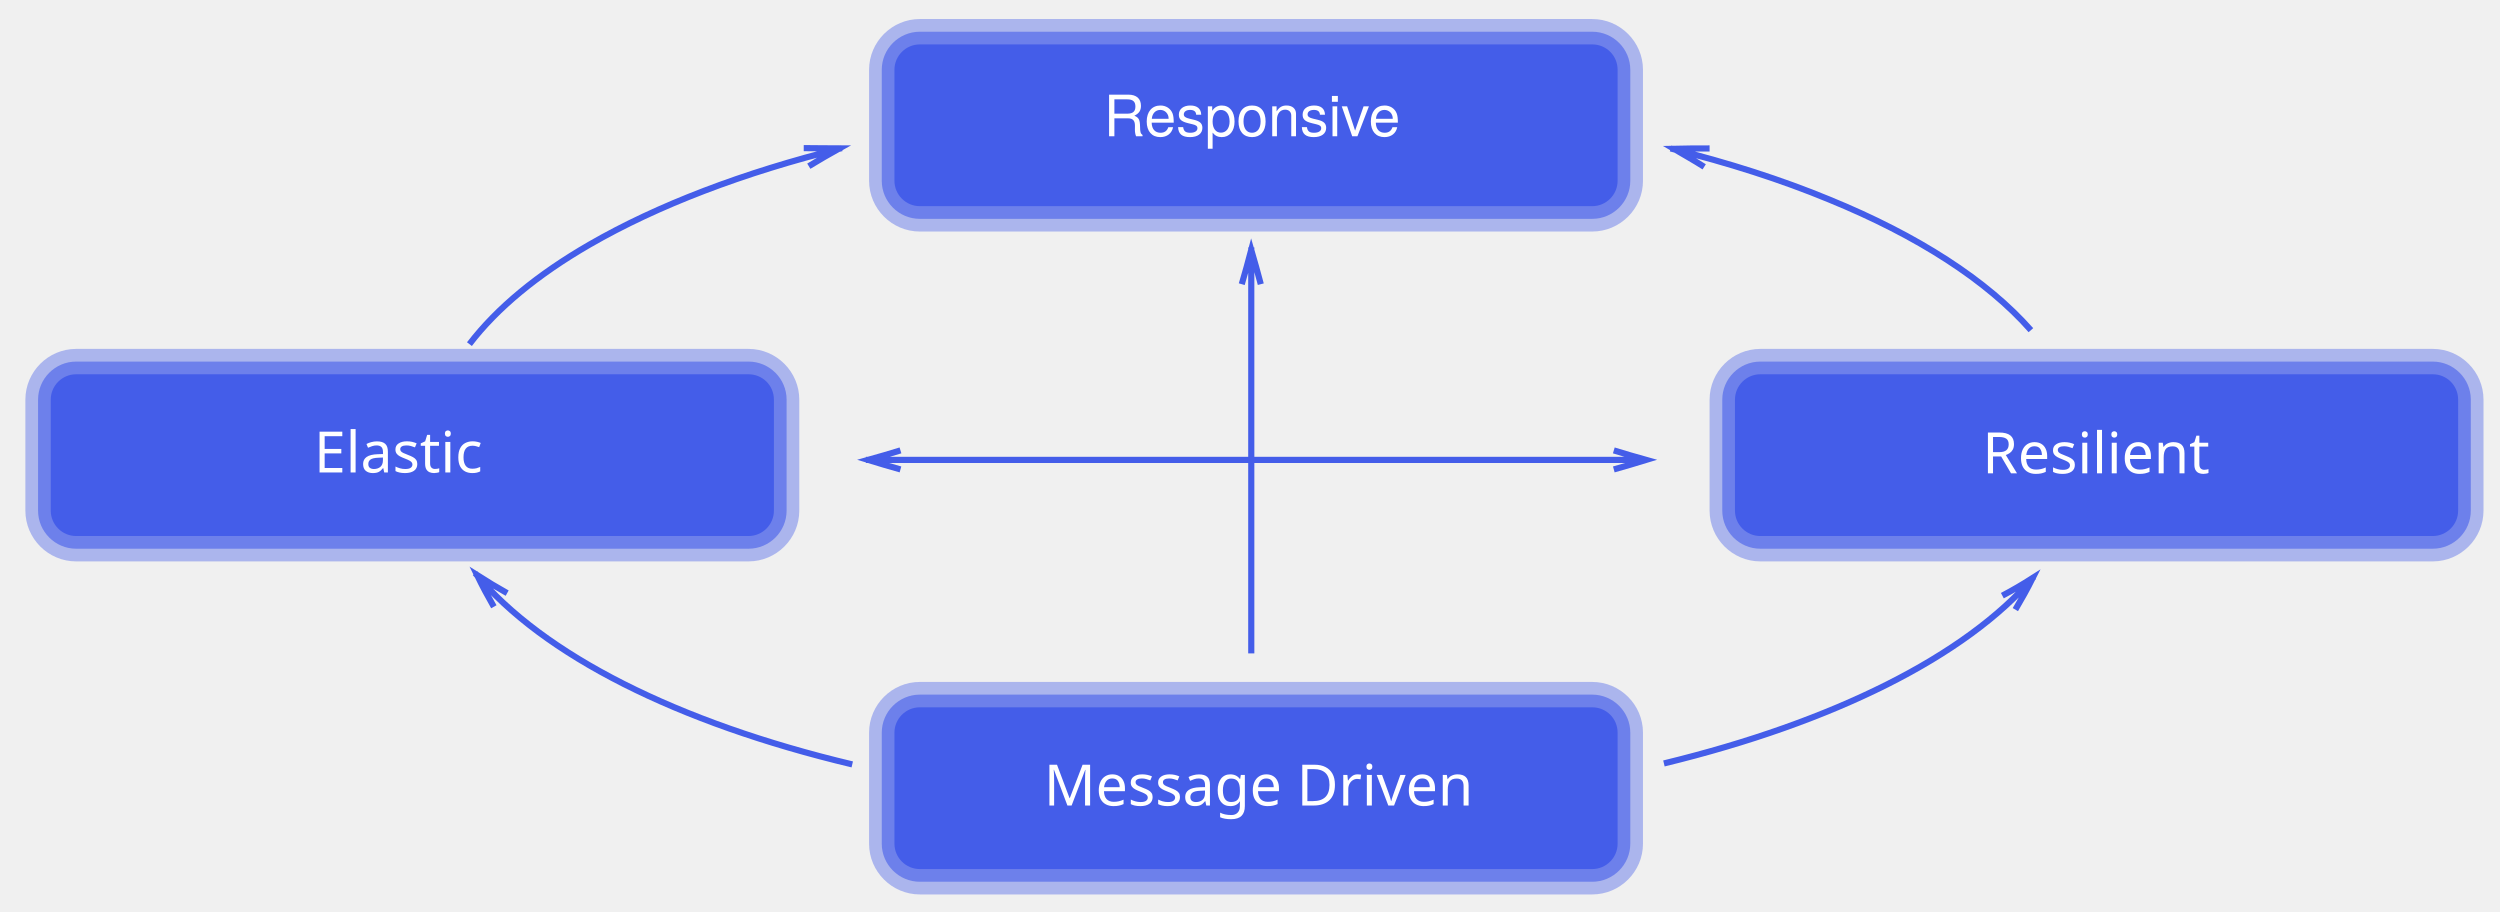
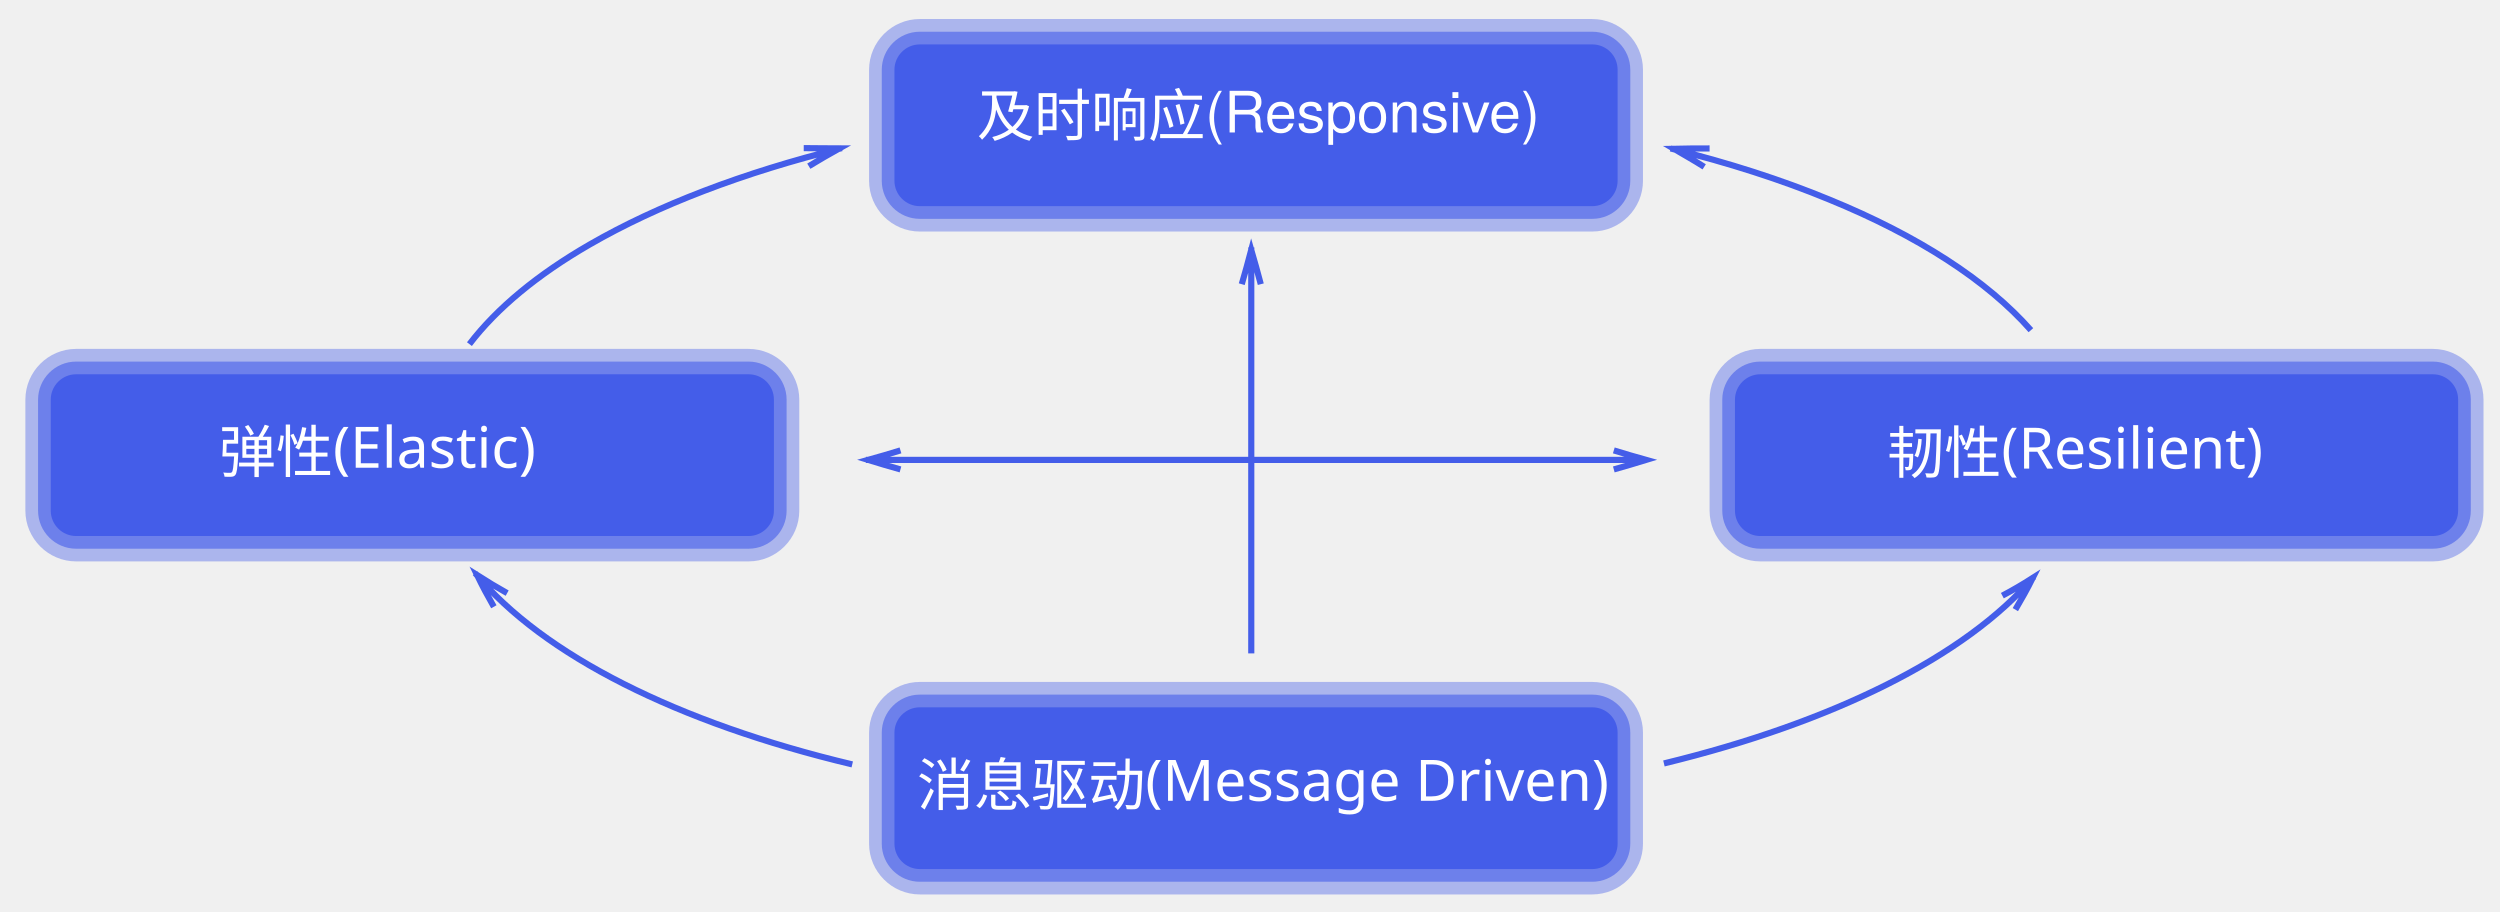
<svg xmlns="http://www.w3.org/2000/svg" version="1.1" x="0px" y="0px" viewBox="0 0 788.2 287.3" enable-background="new 0 0 788.2 287.3" xml:space="preserve">
  <g id="Layer_1">
    <g>
      <path opacity="0.4" fill-rule="evenodd" clip-rule="evenodd" fill="#445DE9" d="M290,73c-8.8,0-16-7.2-16-16V22    c0-8.8,7.2-16,16-16h212c8.8,0,16,7.2,16,16v35c0,8.8-7.2,16-16,16H290z" />
      <path opacity="0.6" fill-rule="evenodd" clip-rule="evenodd" fill="#445DE9" d="M290,69c-6.6,0-12-5.4-12-12V22    c0-6.6,5.4-12,12-12h212c6.6,0,12,5.4,12,12v35c0,6.6-5.4,12-12,12H290z" />
      <path fill-rule="evenodd" clip-rule="evenodd" fill="#445DE9" d="M502,14H290c-4.4,0-8,3.6-8,8v35c0,4.4,3.6,8,8,8h212    c4.4,0,8-3.6,8-8V22C510,17.5,506.4,14,502,14z" />
-       <text transform="matrix(1 0 0 1 347.9999 42.9651)" fill="#FFFFFF" font-family="'HelveticaNeue'" font-size="18">Responsive</text>
+       <text transform="matrix(1 0 0 1 307.9999 42.9651)" fill="#FFFFFF" font-family="'HelveticaNeue'" font-size="18">及时响应(Responsive)</text>
      <g>
        <path opacity="0.4" fill-rule="evenodd" clip-rule="evenodd" fill="#445DE9" d="M555,177c-8.8,0-16-7.2-16-16v-35     c0-8.8,7.2-16,16-16h212c8.8,0,16,7.2,16,16v35c0,8.8-7.2,16-16,16H555z" />
        <path opacity="0.6" fill-rule="evenodd" clip-rule="evenodd" fill="#445DE9" d="M555,173c-6.6,0-12-5.4-12-12v-35     c0-6.6,5.4-12,12-12h212c6.6,0,12,5.4,12,12v35c0,6.6-5.4,12-12,12H555z" />
        <path fill-rule="evenodd" clip-rule="evenodd" fill="#445DE9" d="M767,118H555c-4.4,0-8,3.6-8,8v35c0,4.4,3.6,8,8,8h212     c4.4,0,8-3.6,8-8v-35C775,121.5,771.4,118,767,118z" />
-         <text transform="matrix(1 0 0 1 625.0005 149.2253)" fill="#FFFFFF" font-family="'HelveticaNeue-Medium'" font-size="18">Resilient</text>
+         <text transform="matrix(1 0 0 1 595.0005 149.2253)" fill="#FFFFFF" font-family="'HelveticaNeue-Medium'" font-size="18">韧性(Resilient)</text>
      </g>
      <g>
        <path opacity="0.4" fill-rule="evenodd" clip-rule="evenodd" fill="#445DE9" d="M290,282c-8.8,0-16-7.2-16-16v-35     c0-8.8,7.2-16,16-16h212c8.8,0,16,7.2,16,16v35c0,8.8-7.2,16-16,16H290z" />
        <path opacity="0.6" fill-rule="evenodd" clip-rule="evenodd" fill="#445DE9" d="M290,278c-6.6,0-12-5.4-12-12v-35     c0-6.6,5.4-12,12-12h212c6.6,0,12,5.4,12,12v35c0,6.6-5.4,12-12,12H290z" />
        <path fill-rule="evenodd" clip-rule="evenodd" fill="#445DE9" d="M502,223H290c-4.4,0-8,3.6-8,8v35c0,4.4,3.6,8,8,8h212     c4.4,0,8-3.6,8-8v-35C510,226.5,506.4,223,502,223z" />
      </g>
-       <text transform="matrix(1 0 0 1 329.11 253.9655)" fill="#FFFFFF" font-family="'HelveticaNeue-Medium'" font-size="18">Message Driven</text>
+       <text transform="matrix(1 0 0 1 289.11 253.9655)" fill="#FFFFFF" font-family="'HelveticaNeue-Medium'" font-size="18">消息驱动(Message Driven)</text>
      <g>
        <path opacity="0.4" fill-rule="evenodd" clip-rule="evenodd" fill="#445DE9" d="M24,177c-8.8,0-16-7.2-16-16v-35     c0-8.8,7.2-16,16-16h212c8.8,0,16,7.2,16,16v35c0,8.8-7.2,16-16,16H24z" />
        <path opacity="0.6" fill-rule="evenodd" clip-rule="evenodd" fill="#445DE9" d="M24,173c-6.6,0-12-5.4-12-12v-35     c0-6.6,5.4-12,12-12h212c6.6,0,12,5.4,12,12v35c0,6.6-5.4,12-12,12H24z" />
        <path fill-rule="evenodd" clip-rule="evenodd" fill="#445DE9" d="M236,118H24c-4.4,0-8,3.6-8,8v35c0,4.4,3.6,8,8,8h212     c4.4,0,8-3.6,8-8v-35C244,121.5,240.4,118,236,118z" />
-         <text transform="matrix(1 0 0 1 98.9999 148.965)" fill="#FFFFFF" font-family="'HelveticaNeue-Medium'" font-size="18">Elastic</text>
+         <text transform="matrix(1 0 0 1 68.9999 148.965)" fill="#FFFFFF" font-family="'HelveticaNeue-Medium'" font-size="18">弹性(Elastic)</text>
      </g>
    </g>
  </g>
  <g id="Layer_2">
    <path fill="none" stroke="#445DE9" stroke-width="1.94" stroke-miterlimit="10" d="M265.4,46.7c-31.1,7.7-58.2,18.1-79.5,30.4   c-16.3,9.4-29.2,20-37.9,31.4 M253.4,46.7c3.9,0,7.3,0.1,11.2,0.1c-3.4,1.9-6.3,3.6-9.6,5.6 M149.8,180.7   c21.3,25.8,63.9,47.2,118.9,60.3 M155.7,191.3c-2-3.5-3.6-6.5-5.3-10c3.3,2.1,6.1,3.8,9.5,5.7 M524.6,240.7   c53.5-13,95.2-33.8,116.6-58.8 M635.4,192.2c2-3.4,3.7-6.4,5.5-10c-3.3,2.1-6.2,3.8-9.6,5.6 M640.3,104.1   c-13.8-15.7-35.7-29.8-63.6-41.2c-15-6.2-31.8-11.6-50-16.1 M539,46.8c-3.9,0-7.3,0-11.3,0.1c3.4,2,6.3,3.6,9.6,5.7 M394.5,78v128    M391.5,89.6c1.1-3.8,2-7,3-10.8c1.1,3.8,2,7,3,10.8 M273,145h246 M283.9,148c-3.6-1-6.6-1.9-10.2-3c3.6-1,6.6-1.9,10.2-3    M508.8,148c3.6-1,6.6-1.9,10.2-3c-3.6-1-6.6-1.9-10.2-3" />
  </g>
</svg>
